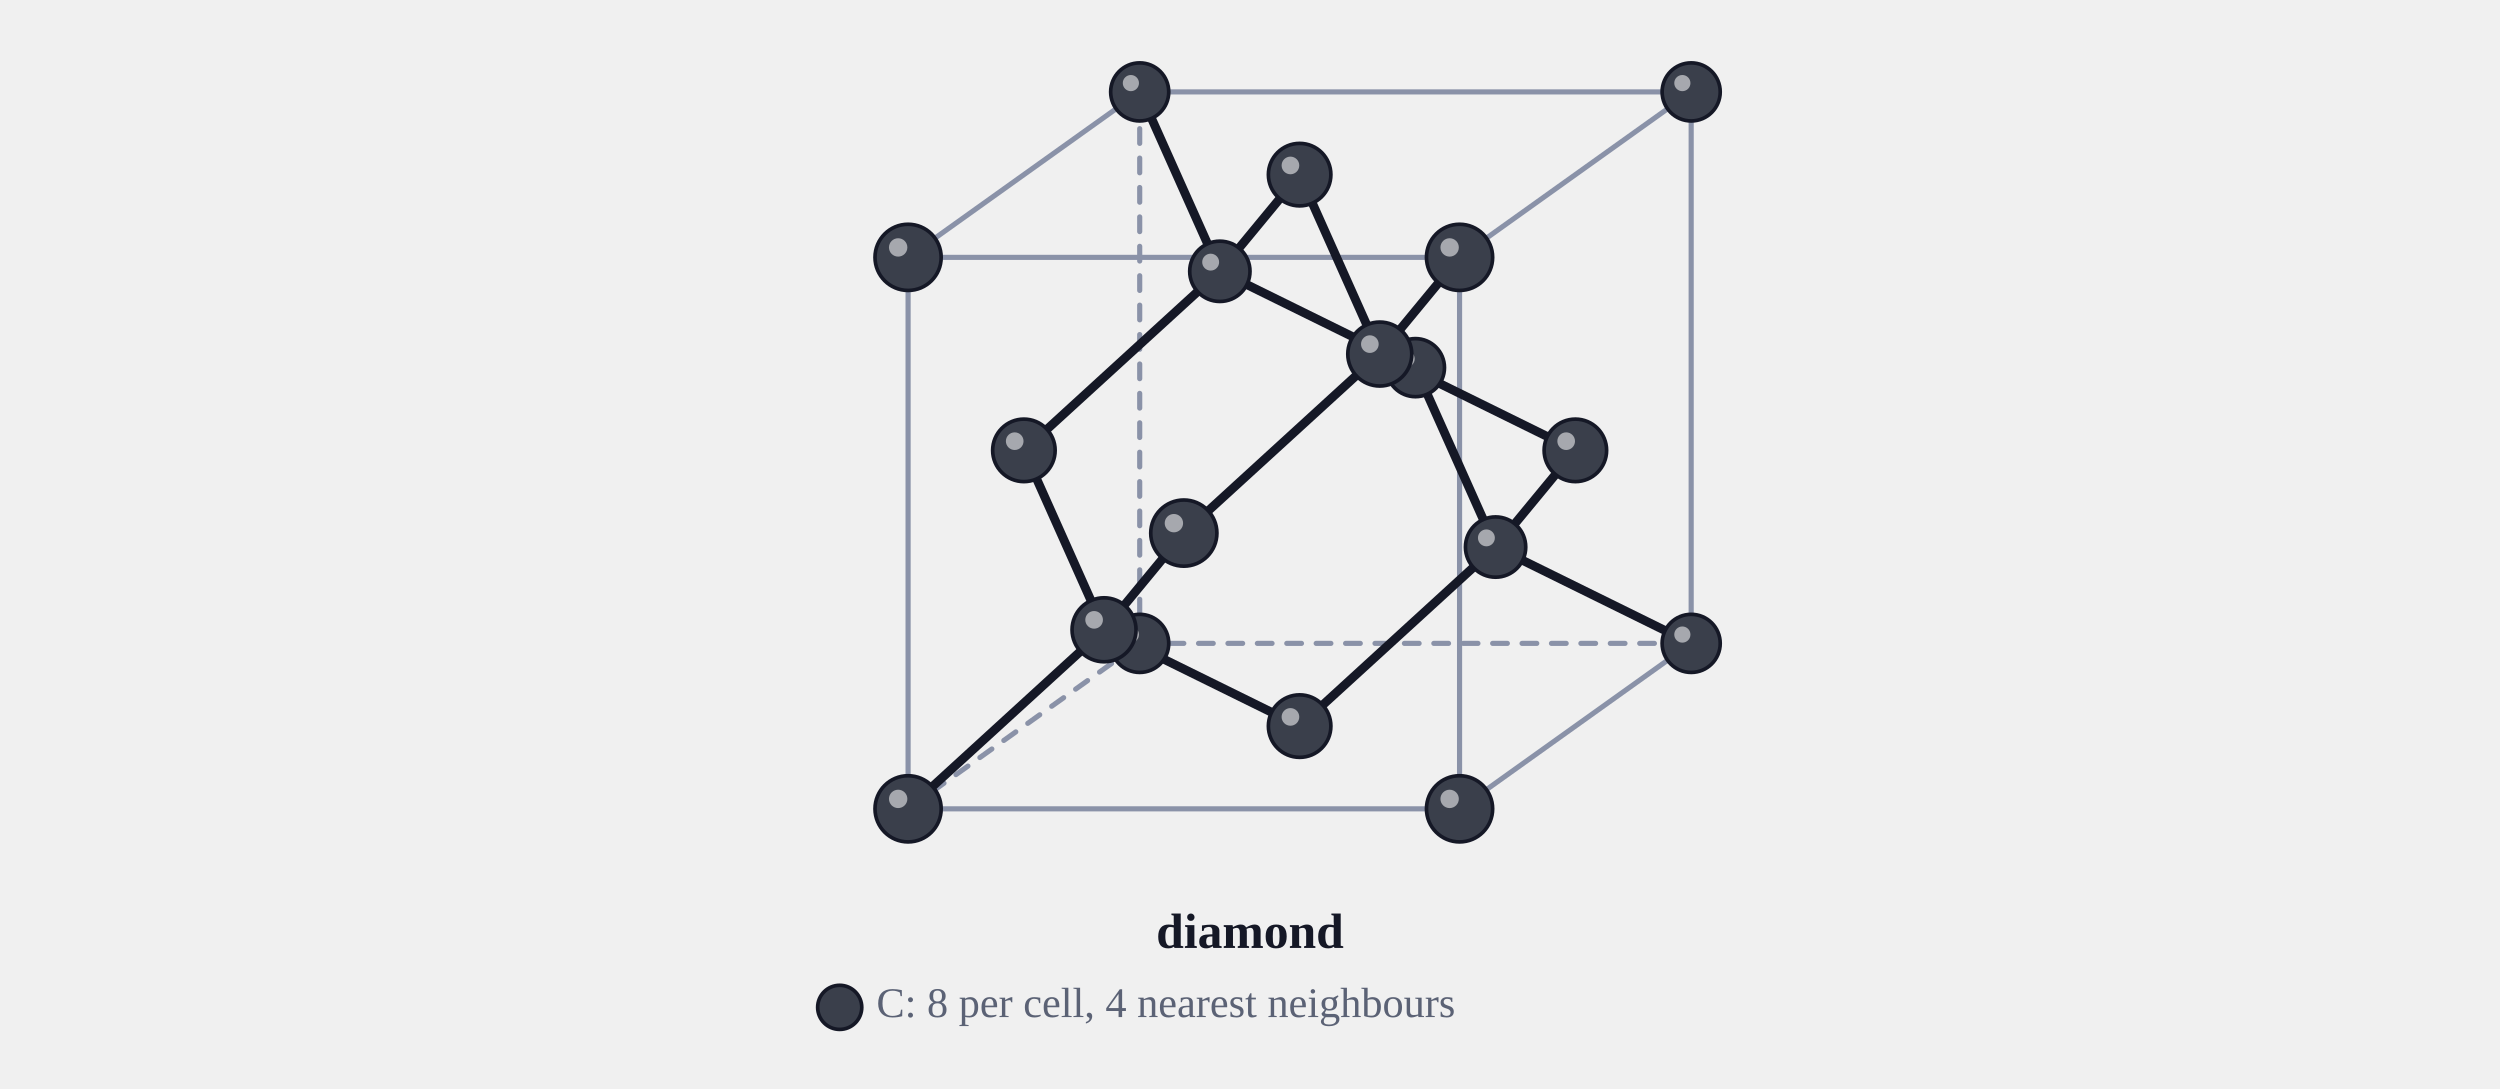
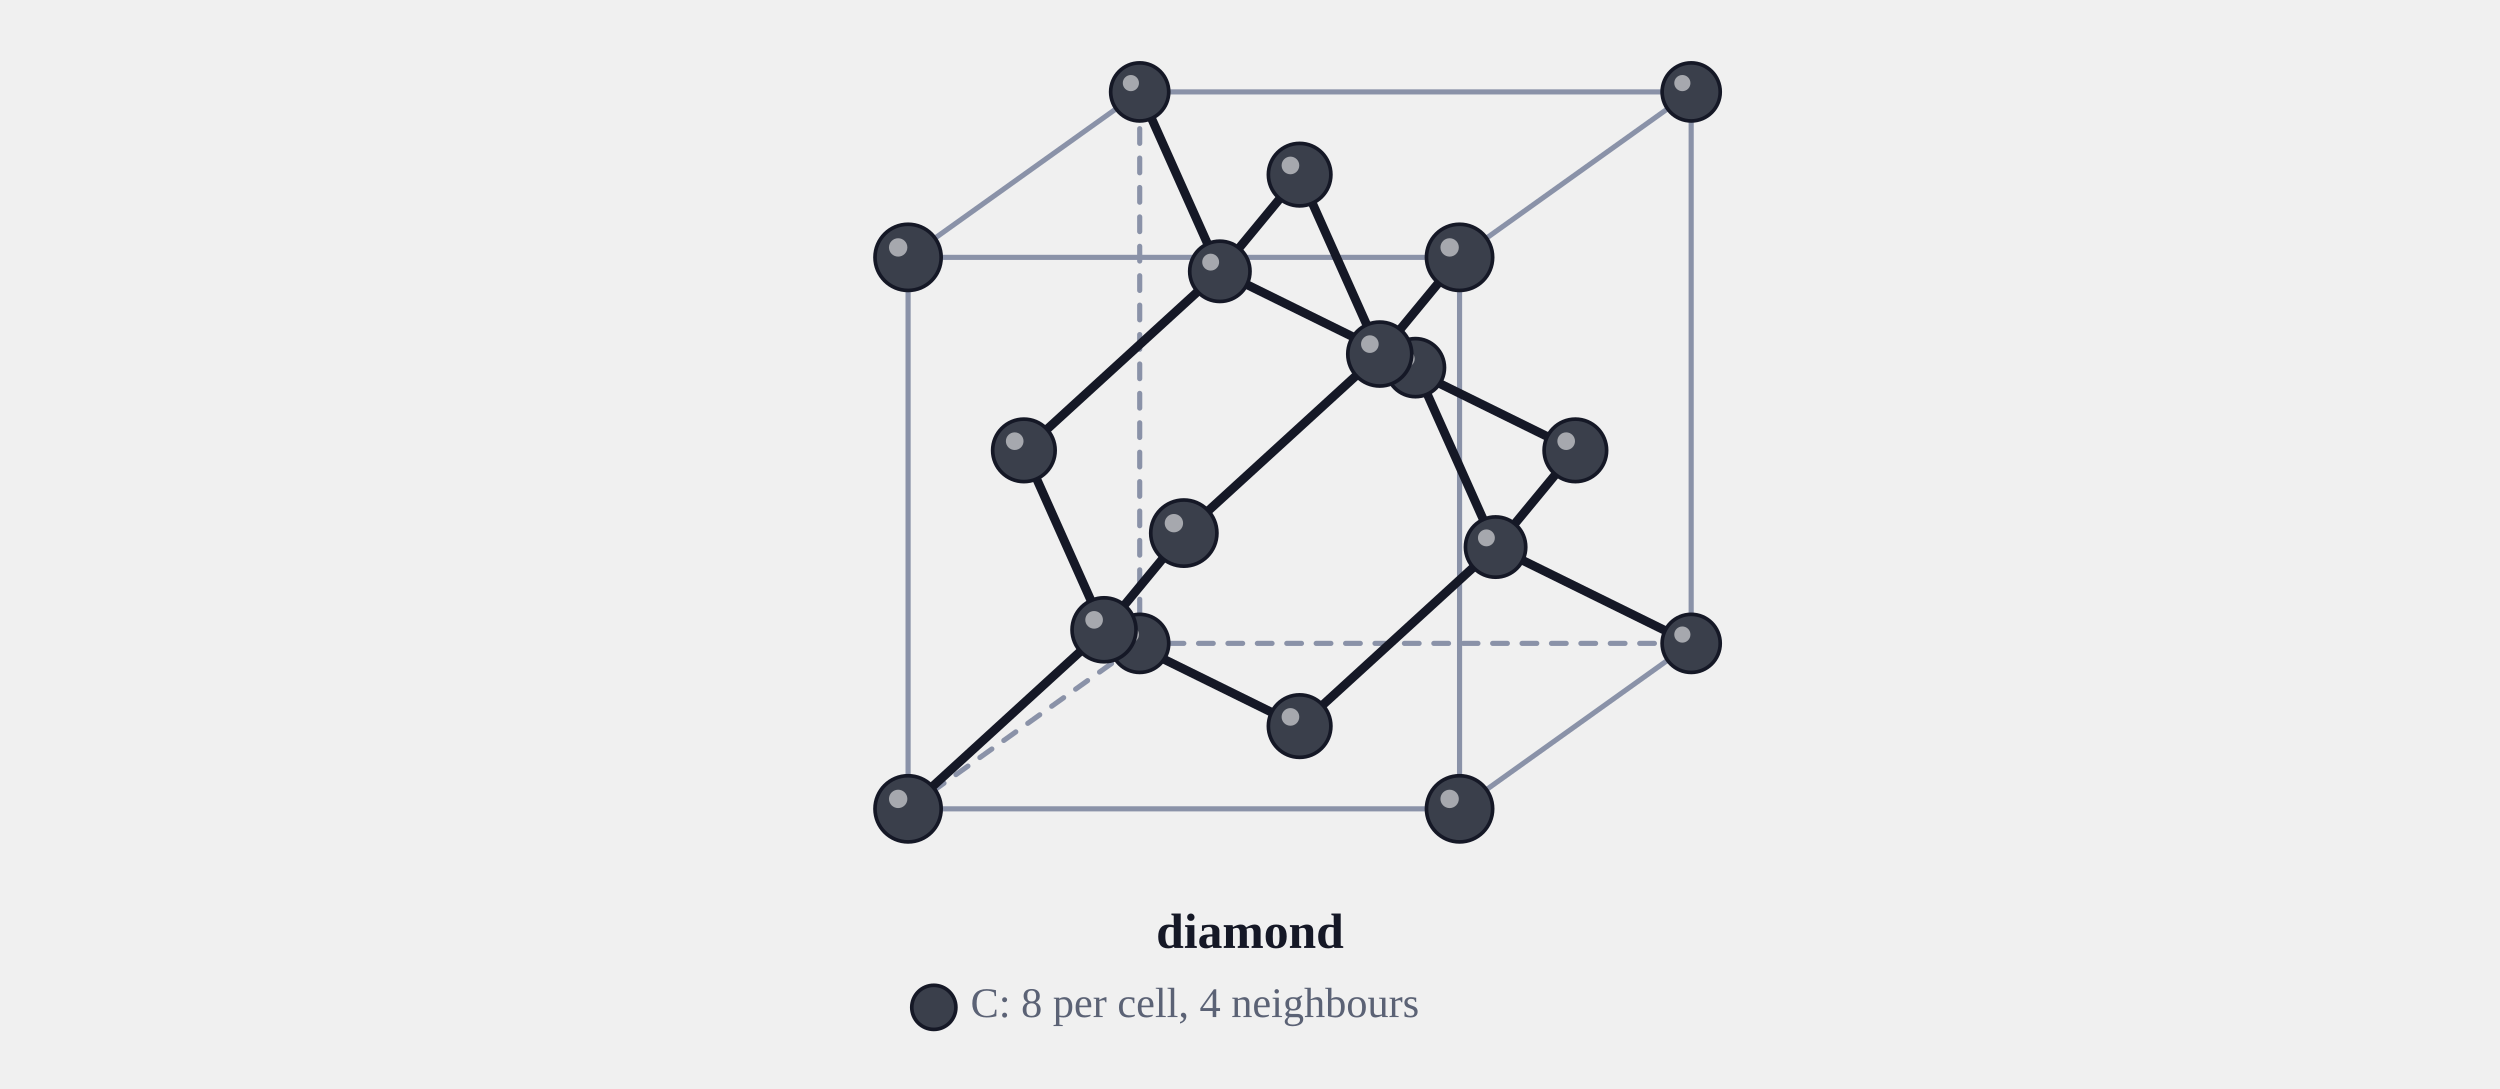
<svg xmlns="http://www.w3.org/2000/svg" viewBox="0 0 680.0 296.0" width="680.0" height="296.0" role="img" aria-label="A cubic unit cell of diamond: atoms at the corners and face centres, and four more inside the cell." style="color:var(--vx-ink, #151826);font-family:inherit;max-width:100%;height:auto">
  <path d="M247.0 220.0 L397.0 220.0" stroke="var(--vx-line, #8a92a8)" stroke-width="1.4" stroke-linecap="round" fill="none" />
  <path d="M247.0 220.0 L247.0 70.0" stroke="var(--vx-line, #8a92a8)" stroke-width="1.4" stroke-linecap="round" fill="none" />
  <path d="M247.0 220.0 L310.0 175.0" stroke="var(--vx-line, #8a92a8)" stroke-width="1.4" stroke-linecap="round" stroke-dasharray="4 4" fill="none" />
  <path d="M460.0 25.0 L310.0 25.0" stroke="var(--vx-line, #8a92a8)" stroke-width="1.4" stroke-linecap="round" fill="none" />
  <path d="M460.0 25.0 L460.0 175.0" stroke="var(--vx-line, #8a92a8)" stroke-width="1.4" stroke-linecap="round" fill="none" />
  <path d="M460.0 25.0 L397.0 70.0" stroke="var(--vx-line, #8a92a8)" stroke-width="1.4" stroke-linecap="round" fill="none" />
  <path d="M397.0 220.0 L397.0 70.0" stroke="var(--vx-line, #8a92a8)" stroke-width="1.4" stroke-linecap="round" fill="none" />
  <path d="M397.0 220.0 L460.0 175.0" stroke="var(--vx-line, #8a92a8)" stroke-width="1.4" stroke-linecap="round" fill="none" />
  <path d="M247.0 70.0 L397.0 70.0" stroke="var(--vx-line, #8a92a8)" stroke-width="1.4" stroke-linecap="round" fill="none" />
  <path d="M247.0 70.0 L310.0 25.0" stroke="var(--vx-line, #8a92a8)" stroke-width="1.4" stroke-linecap="round" fill="none" />
  <path d="M310.0 175.0 L460.0 175.0" stroke="var(--vx-line, #8a92a8)" stroke-width="1.4" stroke-linecap="round" stroke-dasharray="4 4" fill="none" />
  <path d="M310.0 175.0 L310.0 25.0" stroke="var(--vx-line, #8a92a8)" stroke-width="1.4" stroke-linecap="round" stroke-dasharray="4 4" fill="none" />
  <path d="M310.0 25.0 L331.8 73.8" stroke="#151826" stroke-width="2.4" stroke-linecap="round" fill="none" />
  <path d="M460.0 175.0 L406.8 148.8" stroke="#151826" stroke-width="2.4" stroke-linecap="round" fill="none" />
  <path d="M385.0 100.0 L406.8 148.8" stroke="#151826" stroke-width="2.4" stroke-linecap="round" fill="none" />
  <path d="M385.0 100.0 L331.8 73.8" stroke="#151826" stroke-width="2.4" stroke-linecap="round" fill="none" />
  <path d="M406.8 148.8 L353.5 197.5" stroke="#151826" stroke-width="2.4" stroke-linecap="round" fill="none" />
  <path d="M406.8 148.8 L428.5 122.5" stroke="#151826" stroke-width="2.4" stroke-linecap="round" fill="none" />
  <path d="M331.8 73.8 L278.5 122.5" stroke="#151826" stroke-width="2.4" stroke-linecap="round" fill="none" />
  <path d="M331.8 73.8 L353.5 47.5" stroke="#151826" stroke-width="2.4" stroke-linecap="round" fill="none" />
  <path d="M278.5 122.5 L300.3 171.3" stroke="#151826" stroke-width="2.4" stroke-linecap="round" fill="none" />
  <path d="M353.5 197.5 L300.3 171.3" stroke="#151826" stroke-width="2.4" stroke-linecap="round" fill="none" />
  <path d="M428.5 122.5 L375.3 96.3" stroke="#151826" stroke-width="2.4" stroke-linecap="round" fill="none" />
  <path d="M353.5 47.5 L375.3 96.3" stroke="#151826" stroke-width="2.4" stroke-linecap="round" fill="none" />
  <path d="M300.3 171.3 L247.0 220.0" stroke="#151826" stroke-width="2.4" stroke-linecap="round" fill="none" />
  <path d="M300.3 171.3 L322.0 145.0" stroke="#151826" stroke-width="2.4" stroke-linecap="round" fill="none" />
  <path d="M375.3 96.3 L397.0 70.0" stroke="#151826" stroke-width="2.4" stroke-linecap="round" fill="none" />
  <path d="M375.3 96.3 L322.0 145.0" stroke="#151826" stroke-width="2.4" stroke-linecap="round" fill="none" />
  <circle cx="310.0" cy="175.0" r="7.9" fill="#3a3f4b" stroke="#151826" stroke-width="1" />
  <circle cx="307.6" cy="172.6" r="2.2" fill="#fff" fill-opacity=".55" />
  <circle cx="310.0" cy="25.0" r="7.9" fill="#3a3f4b" stroke="#151826" stroke-width="1" />
  <circle cx="307.6" cy="22.6" r="2.2" fill="#fff" fill-opacity=".55" />
  <circle cx="460.0" cy="175.0" r="7.9" fill="#3a3f4b" stroke="#151826" stroke-width="1" />
  <circle cx="457.6" cy="172.6" r="2.2" fill="#fff" fill-opacity=".55" />
  <circle cx="460.0" cy="25.0" r="7.9" fill="#3a3f4b" stroke="#151826" stroke-width="1" />
  <circle cx="457.6" cy="22.6" r="2.2" fill="#fff" fill-opacity=".55" />
  <circle cx="385.0" cy="100.0" r="7.9" fill="#3a3f4b" stroke="#151826" stroke-width="1" />
  <circle cx="382.6" cy="97.6" r="2.2" fill="#fff" fill-opacity=".55" />
  <circle cx="406.8" cy="148.8" r="8.2" fill="#3a3f4b" stroke="#151826" stroke-width="1" />
  <circle cx="404.3" cy="146.3" r="2.3" fill="#fff" fill-opacity=".55" />
  <circle cx="331.8" cy="73.8" r="8.2" fill="#3a3f4b" stroke="#151826" stroke-width="1" />
  <circle cx="329.3" cy="71.3" r="2.3" fill="#fff" fill-opacity=".55" />
  <circle cx="278.5" cy="122.5" r="8.5" fill="#3a3f4b" stroke="#151826" stroke-width="1" />
  <circle cx="276.0" cy="120.0" r="2.4" fill="#fff" fill-opacity=".55" />
  <circle cx="353.5" cy="197.5" r="8.5" fill="#3a3f4b" stroke="#151826" stroke-width="1" />
  <circle cx="351.0" cy="195.0" r="2.4" fill="#fff" fill-opacity=".55" />
  <circle cx="428.5" cy="122.5" r="8.5" fill="#3a3f4b" stroke="#151826" stroke-width="1" />
  <circle cx="426.0" cy="120.0" r="2.4" fill="#fff" fill-opacity=".55" />
  <circle cx="353.5" cy="47.5" r="8.5" fill="#3a3f4b" stroke="#151826" stroke-width="1" />
  <circle cx="351.0" cy="45.0" r="2.4" fill="#fff" fill-opacity=".55" />
  <circle cx="300.3" cy="171.3" r="8.7" fill="#3a3f4b" stroke="#151826" stroke-width="1" />
  <circle cx="297.6" cy="168.6" r="2.4" fill="#fff" fill-opacity=".55" />
  <circle cx="375.3" cy="96.3" r="8.7" fill="#3a3f4b" stroke="#151826" stroke-width="1" />
  <circle cx="372.6" cy="93.6" r="2.4" fill="#fff" fill-opacity=".55" />
  <circle cx="247.0" cy="220.0" r="9.0" fill="#3a3f4b" stroke="#151826" stroke-width="1" />
  <circle cx="244.3" cy="217.3" r="2.5" fill="#fff" fill-opacity=".55" />
  <circle cx="247.0" cy="70.0" r="9.0" fill="#3a3f4b" stroke="#151826" stroke-width="1" />
  <circle cx="244.3" cy="67.3" r="2.5" fill="#fff" fill-opacity=".55" />
  <circle cx="397.0" cy="220.0" r="9.0" fill="#3a3f4b" stroke="#151826" stroke-width="1" />
  <circle cx="394.3" cy="217.3" r="2.5" fill="#fff" fill-opacity=".55" />
  <circle cx="397.0" cy="70.0" r="9.0" fill="#3a3f4b" stroke="#151826" stroke-width="1" />
  <circle cx="394.3" cy="67.3" r="2.5" fill="#fff" fill-opacity=".55" />
  <circle cx="322.0" cy="145.0" r="9.0" fill="#3a3f4b" stroke="#151826" stroke-width="1" />
  <circle cx="319.3" cy="142.3" r="2.5" fill="#fff" fill-opacity=".55" />
  <text x="340.0" y="254.0" font-size="13.5" font-weight="700" text-anchor="middle" dominant-baseline="middle" fill="var(--vx-ink, #151826)">diamond</text>
-   <circle cx="228.4" cy="274" r="6" fill="#3a3f4b" stroke="#151826" />
-   <text x="238.4" y="274.0" font-size="11.5" font-weight="500" text-anchor="start" dominant-baseline="middle" fill="var(--vx-soft, #5b6275)">C: 8 per cell, 4 nearest neighbours</text>
+   <circle cx="254.0" cy="274" r="6" fill="#3a3f4b" stroke="#151826" />
+   <text x="264.0" y="274.0" font-size="11.5" font-weight="500" text-anchor="start" dominant-baseline="middle" fill="var(--vx-soft, #5b6275)">C: 8 per cell, 4 neighbours</text>
</svg>
